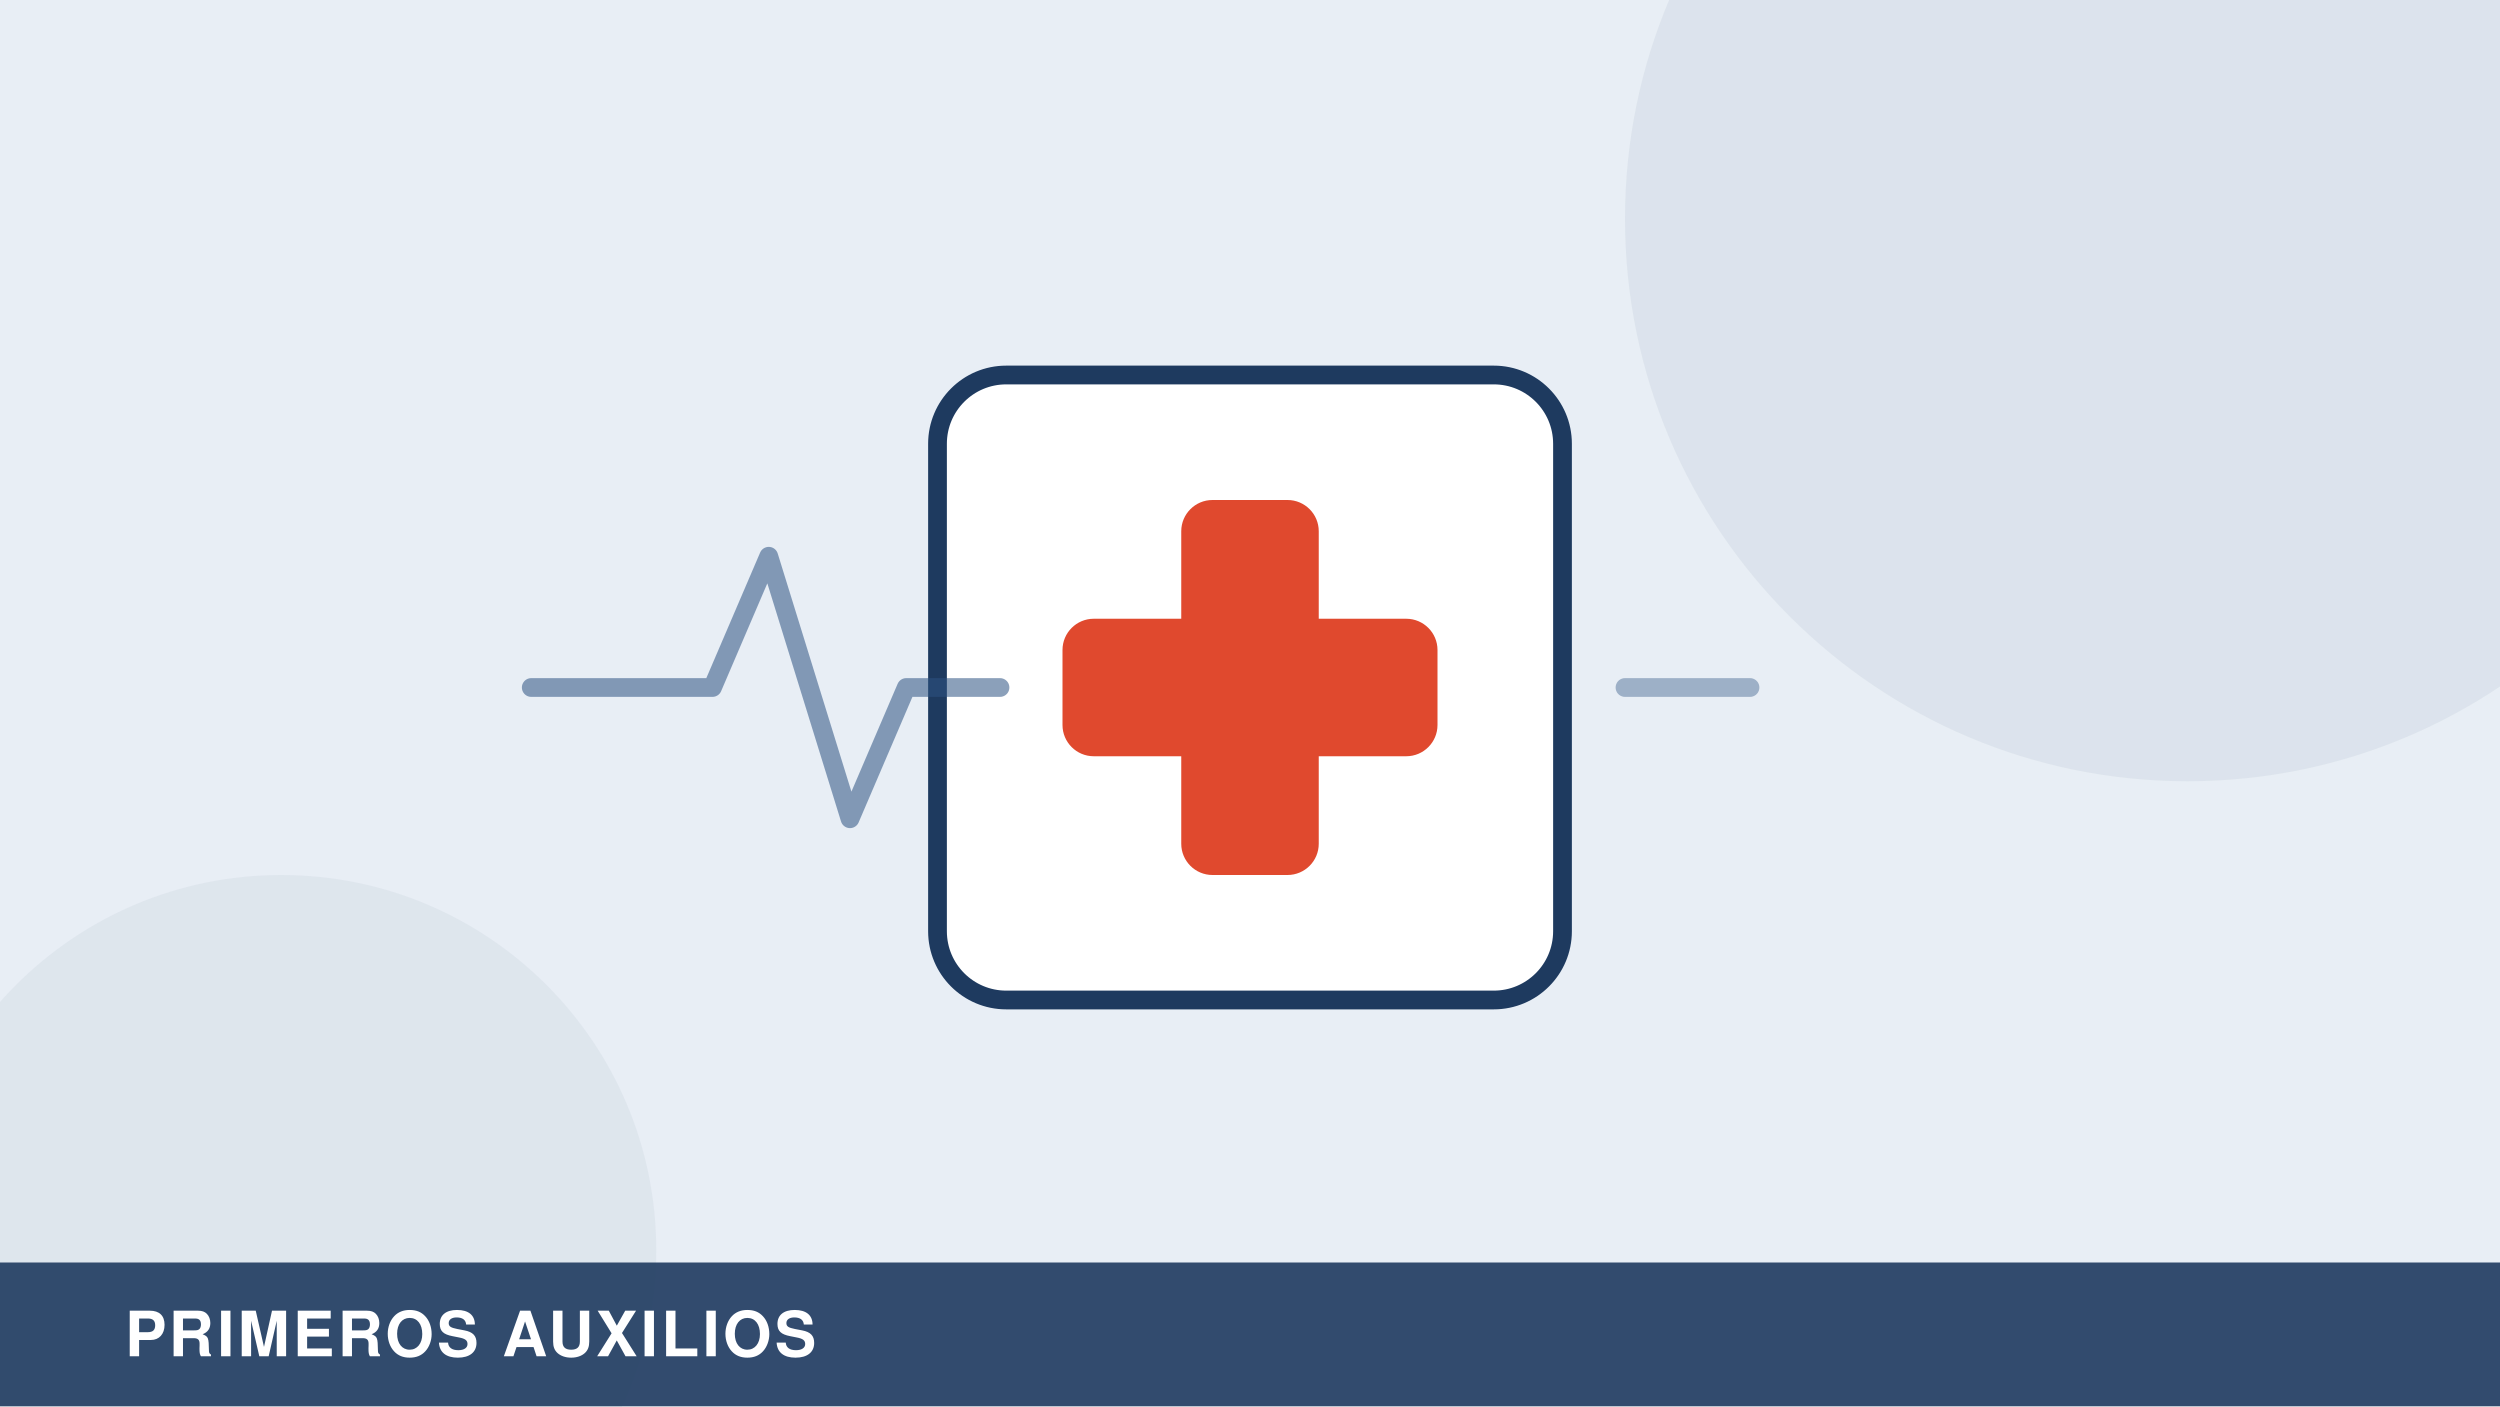
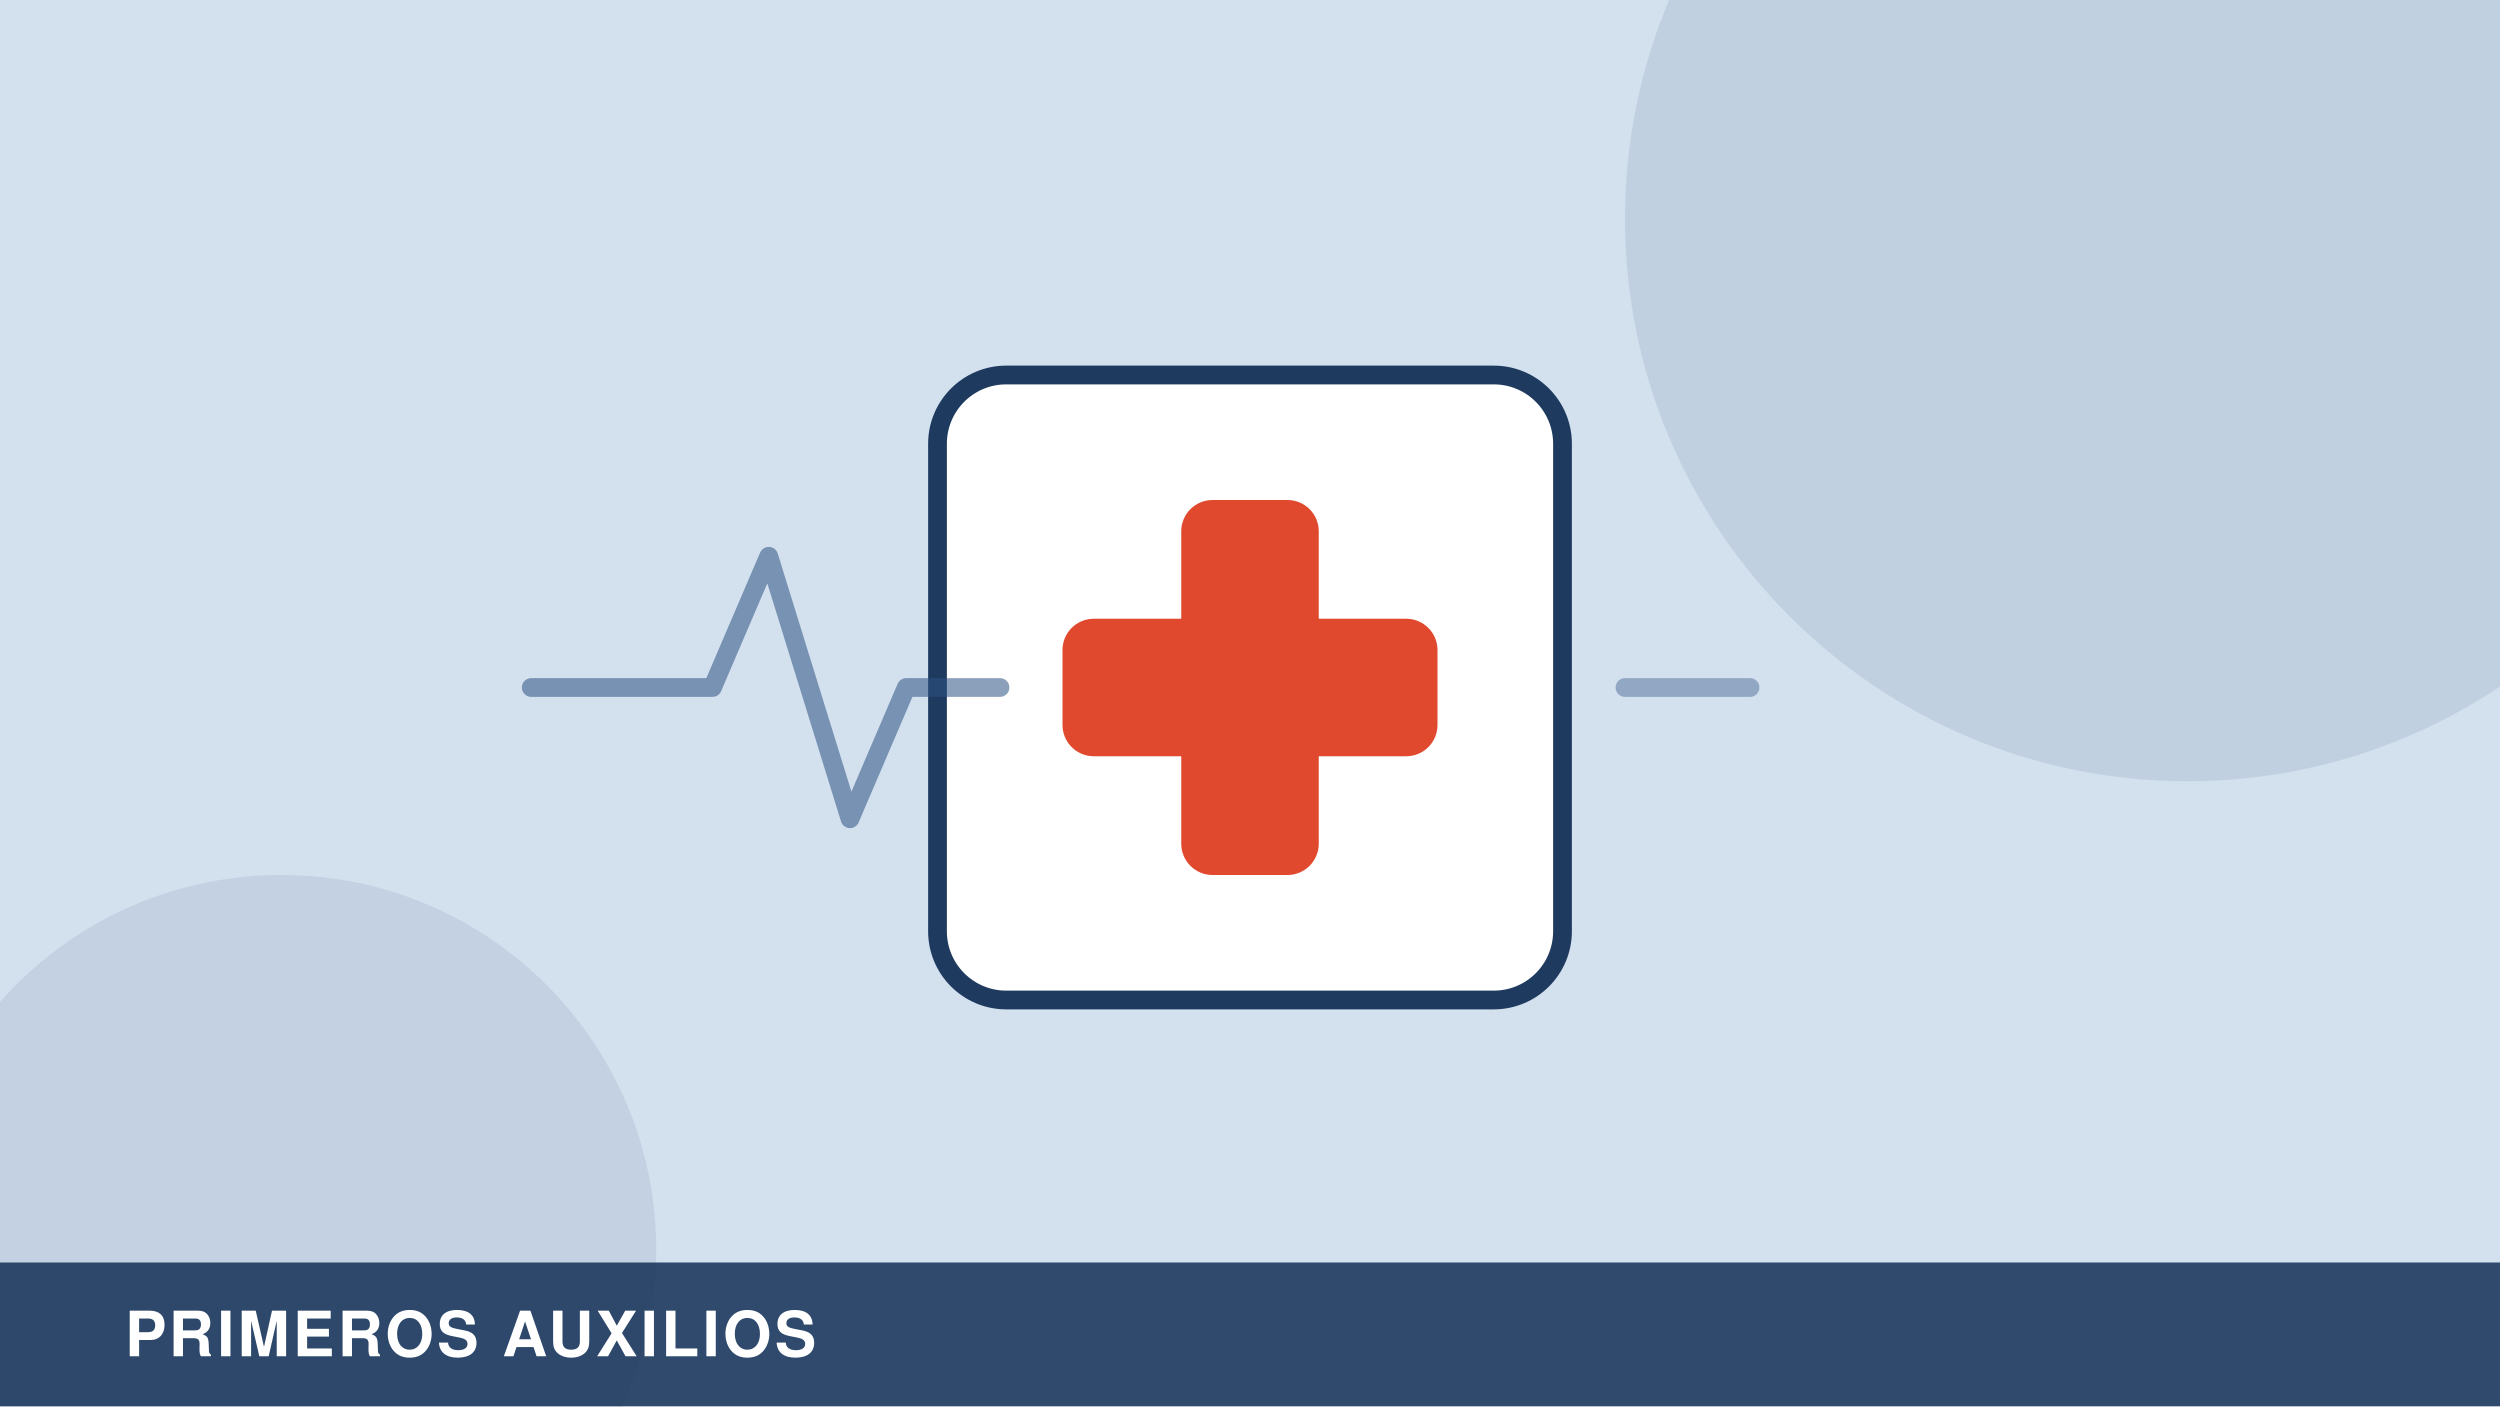
<svg xmlns="http://www.w3.org/2000/svg" viewBox="0 0 800 450" width="800" height="450">
-   <rect width="800" height="450" fill="#E8EEF5" />
-   <circle cx="700" cy="70" r="180" fill="#1E3A5F" opacity="0.06" />
-   <circle cx="90" cy="400" r="120" fill="#1E3A5F" opacity="0.05" />
+   <rect width="800" height="450" fill="#D3E0EE" />
+   <circle cx="700" cy="70" r="180" fill="#1E3A5F" opacity="0.10" />
+   <circle cx="90" cy="400" r="120" fill="#1E3A5F" opacity="0.09" />
  <rect x="300" y="120" width="200" height="200" rx="22" fill="#FFF" stroke="#1E3A5F" stroke-width="6" />
  <rect x="378" y="160" width="44" height="120" rx="10" fill="#E0492E" />
  <rect x="340" y="198" width="120" height="44" rx="10" fill="#E0492E" />
  <path d="M170 220 h58 l18 -42 l26 84 l18 -42 h30" fill="none" stroke="#2C5282" stroke-width="6" stroke-linecap="round" stroke-linejoin="round" opacity="0.55" />
  <path d="M520 220 h40" stroke="#2C5282" stroke-width="6" stroke-linecap="round" opacity="0.4" />
  <rect x="0" y="404" width="800" height="46" fill="#1E3A5F" opacity="0.9" />
  <text x="40" y="434" font-family="Helvetica,Arial,sans-serif" font-size="20" font-weight="bold" fill="#FFFFFF" letter-spacing="1">PRIMEROS AUXILIOS</text>
</svg>
